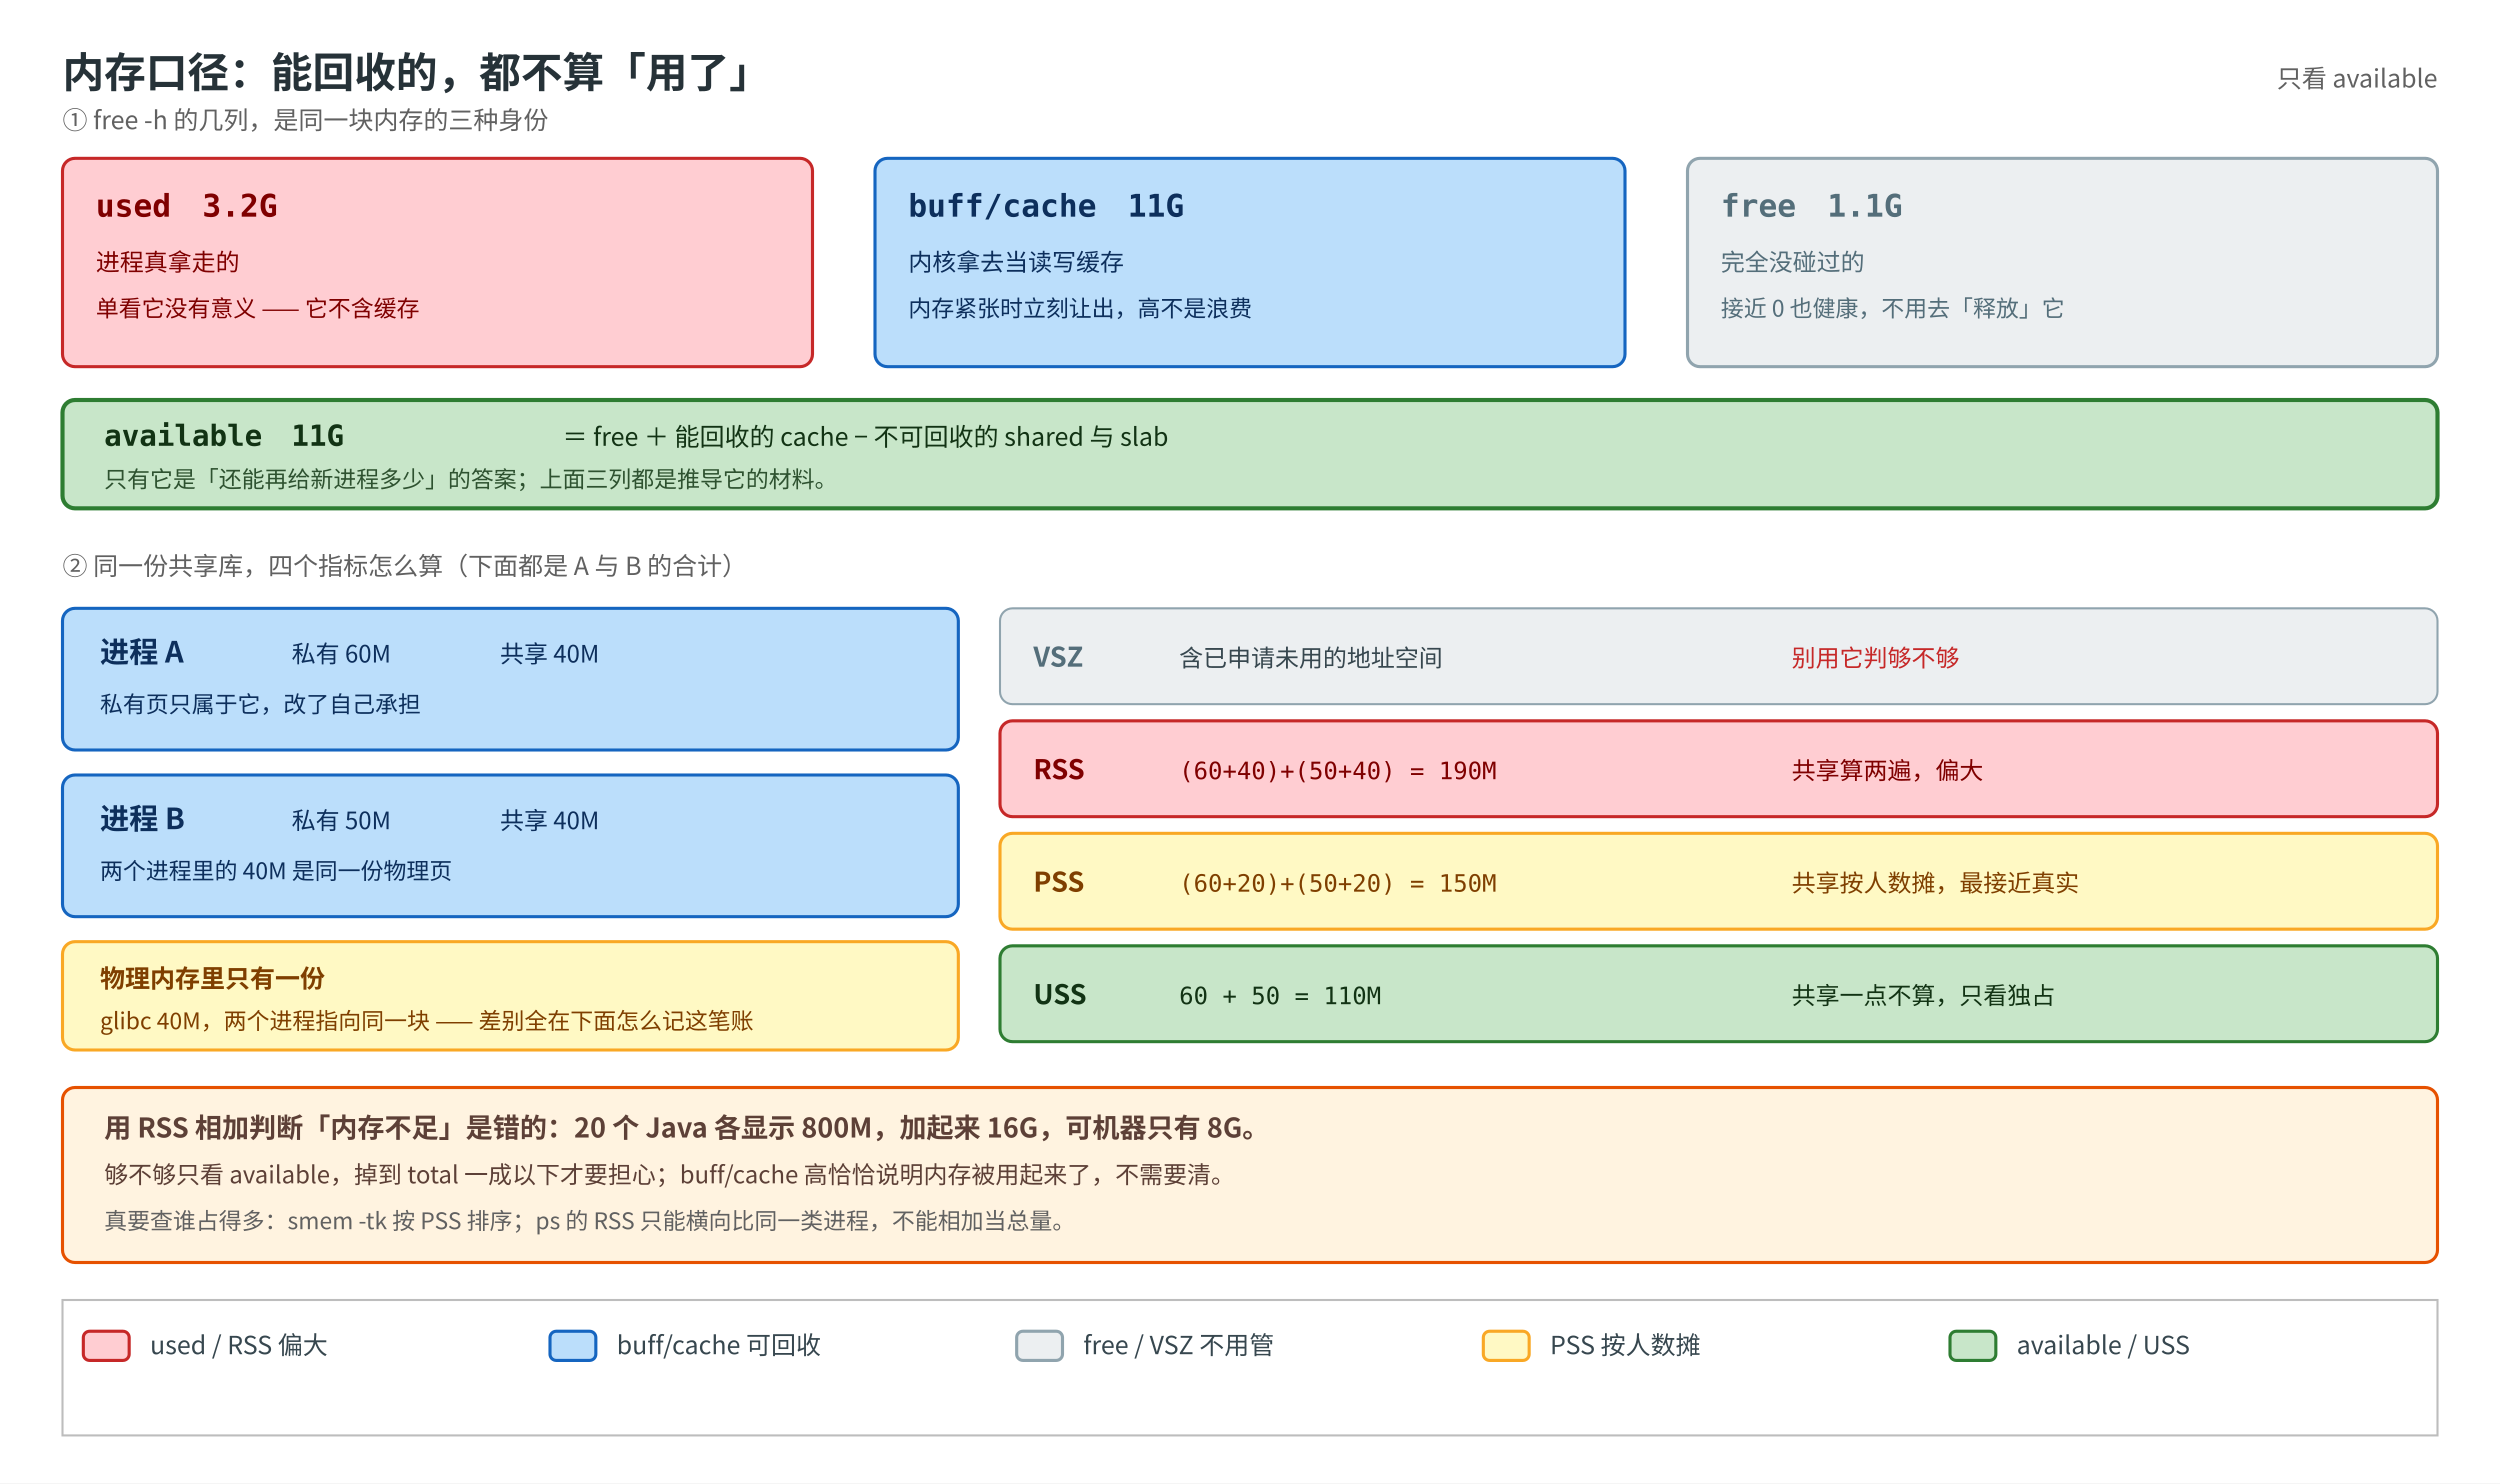
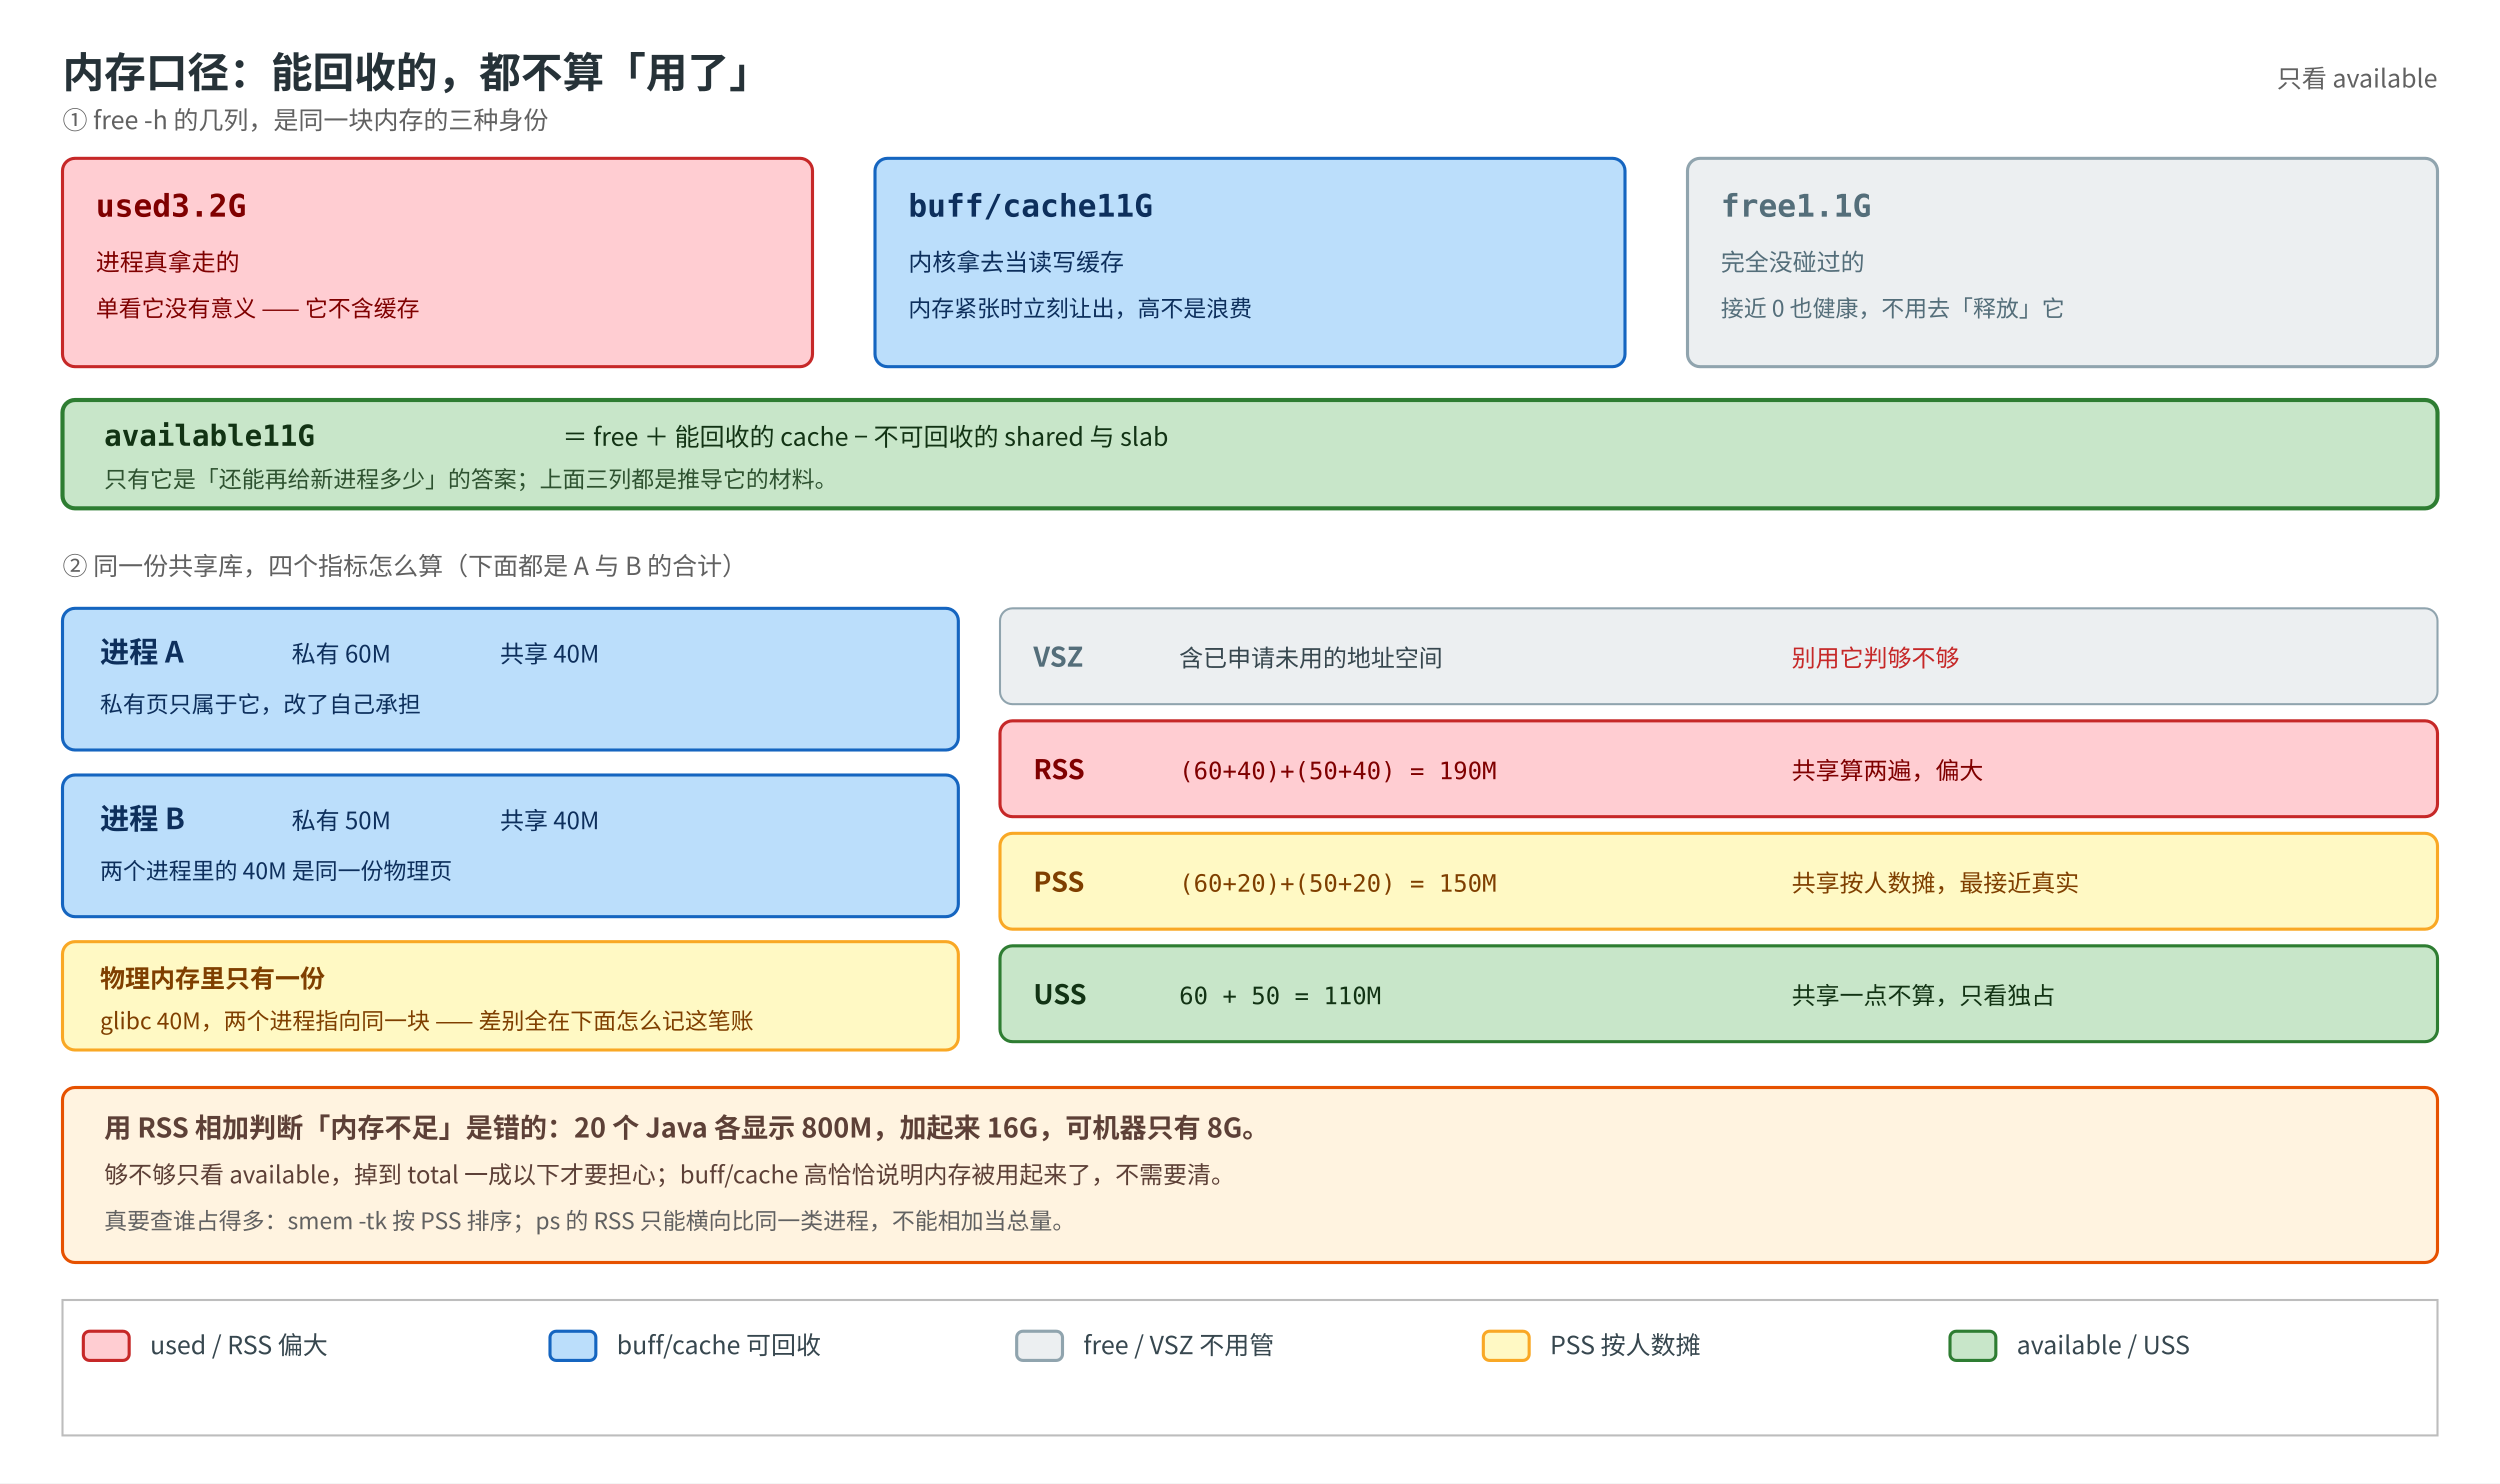
<svg xmlns="http://www.w3.org/2000/svg" viewBox="0 0 1200 712" font-family="'Microsoft YaHei','PingFang SC','Noto Sans CJK SC',sans-serif">
  <rect x="0" y="0" width="1200" height="712" fill="#ffffff" />
  <text x="30" y="42" font-size="20" font-weight="bold" fill="#263238">内存口径：能回收的，都不算「用了」</text>
  <text x="1170" y="42" font-size="12" fill="#616161" text-anchor="end">只看 available</text>
  <text x="30" y="62" font-size="12" fill="#616161">① free -h 的几列，是同一块内存的三种身份</text>
  <rect x="30" y="76" width="360" height="100" rx="6" fill="#ffcdd2" stroke="#c62828" stroke-width="1.5" />
-   <text x="46" y="104" font-size="15" font-weight="bold" fill="#7f0000" font-family="ui-monospace,Menlo,Consolas,monospace">used　3.2G</text>
+   <text x="46" y="104" font-size="15" font-weight="bold" fill="#7f0000" font-family="ui-monospace,Menlo,Consolas,monospace">used<tspan font-family="Microsoft YaHei,PingFang SC,Noto Sans CJK SC,sans-serif">　</tspan>3.2G</text>
  <text x="46" y="130" font-size="11.5" fill="#7f0000">进程真拿走的</text>
  <text x="46" y="152" font-size="11" fill="#7f0000">单看它没有意义 —— 它不含缓存</text>
  <rect x="420" y="76" width="360" height="100" rx="6" fill="#bbdefb" stroke="#1565c0" stroke-width="1.5" />
-   <text x="436" y="104" font-size="15" font-weight="bold" fill="#0d2f5c" font-family="ui-monospace,Menlo,Consolas,monospace">buff/cache　11G</text>
+   <text x="436" y="104" font-size="15" font-weight="bold" fill="#0d2f5c" font-family="ui-monospace,Menlo,Consolas,monospace">buff/cache<tspan font-family="Microsoft YaHei,PingFang SC,Noto Sans CJK SC,sans-serif">　</tspan>11G</text>
  <text x="436" y="130" font-size="11.5" fill="#0d2f5c">内核拿去当读写缓存</text>
  <text x="436" y="152" font-size="11" fill="#0d2f5c">内存紧张时立刻让出，高不是浪费</text>
  <rect x="810" y="76" width="360" height="100" rx="6" fill="#eceff1" stroke="#90a4ae" stroke-width="1.5" />
-   <text x="826" y="104" font-size="15" font-weight="bold" fill="#546e7a" font-family="ui-monospace,Menlo,Consolas,monospace">free　1.1G</text>
+   <text x="826" y="104" font-size="15" font-weight="bold" fill="#546e7a" font-family="ui-monospace,Menlo,Consolas,monospace">free<tspan font-family="Microsoft YaHei,PingFang SC,Noto Sans CJK SC,sans-serif">　</tspan>1.1G</text>
  <text x="826" y="130" font-size="11.5" fill="#546e7a">完全没碰过的</text>
  <text x="826" y="152" font-size="11" fill="#546e7a">接近 0 也健康，不用去「释放」它</text>
  <rect x="30" y="192" width="1140" height="52" rx="6" fill="#c8e6c9" stroke="#2e7d32" stroke-width="2" />
-   <text x="50" y="214" font-size="14" font-weight="bold" fill="#123314" font-family="ui-monospace,Menlo,Consolas,monospace">available　11G</text>
+   <text x="50" y="214" font-size="14" font-weight="bold" fill="#123314" font-family="ui-monospace,Menlo,Consolas,monospace">available<tspan font-family="Microsoft YaHei,PingFang SC,Noto Sans CJK SC,sans-serif">　</tspan>11G</text>
  <text x="270" y="214" font-size="12" fill="#123314">＝ free ＋ 能回收的 cache − 不可回收的 shared 与 slab</text>
  <text x="50" y="234" font-size="11" fill="#2e5230">只有它是「还能再给新进程多少」的答案；上面三列都是推导它的材料。</text>
  <text x="30" y="276" font-size="12" fill="#616161">② 同一份共享库，四个指标怎么算（下面都是 A 与 B 的合计）</text>
  <rect x="30" y="292" width="430" height="68" rx="6" fill="#bbdefb" stroke="#1565c0" stroke-width="1.5" />
  <text x="48" y="318" font-size="14" font-weight="bold" fill="#0d2f5c">进程 A</text>
  <text x="140" y="318" font-size="11.5" fill="#0d2f5c">私有 60M</text>
  <text x="240" y="318" font-size="11.5" fill="#0d2f5c">共享 40M</text>
  <text x="48" y="342" font-size="11" fill="#0d2f5c">私有页只属于它，改了自己承担</text>
  <rect x="30" y="372" width="430" height="68" rx="6" fill="#bbdefb" stroke="#1565c0" stroke-width="1.5" />
  <text x="48" y="398" font-size="14" font-weight="bold" fill="#0d2f5c">进程 B</text>
  <text x="140" y="398" font-size="11.5" fill="#0d2f5c">私有 50M</text>
  <text x="240" y="398" font-size="11.5" fill="#0d2f5c">共享 40M</text>
  <text x="48" y="422" font-size="11" fill="#0d2f5c">两个进程里的 40M 是同一份物理页</text>
  <rect x="30" y="452" width="430" height="52" rx="6" fill="#fff9c4" stroke="#f9a825" stroke-width="1.5" />
  <text x="48" y="474" font-size="12" font-weight="bold" fill="#7f3f00">物理内存里只有一份</text>
  <text x="48" y="494" font-size="11" fill="#7f3f00">glibc 40M，两个进程指向同一块 —— 差别全在下面怎么记这笔账</text>
  <rect x="480" y="292" width="690" height="46" rx="6" fill="#eceff1" stroke="#90a4ae" stroke-width="1" />
  <text x="496" y="320" font-size="13" font-weight="bold" fill="#546e7a">VSZ</text>
  <text x="566" y="320" font-size="11.5" fill="#37474f">含已申请未用的地址空间</text>
  <text x="860" y="320" font-size="11.5" fill="#c62828">别用它判够不够</text>
  <rect x="480" y="346" width="690" height="46" rx="6" fill="#ffcdd2" stroke="#c62828" stroke-width="1.5" />
  <text x="496" y="374" font-size="13" font-weight="bold" fill="#7f0000">RSS</text>
  <text x="566" y="374" font-size="11.5" fill="#7f0000" font-family="ui-monospace,Menlo,Consolas,monospace">(60+40)+(50+40) = 190M</text>
  <text x="860" y="374" font-size="11.5" fill="#7f0000">共享算两遍，偏大</text>
  <rect x="480" y="400" width="690" height="46" rx="6" fill="#fff9c4" stroke="#f9a825" stroke-width="1.5" />
  <text x="496" y="428" font-size="13" font-weight="bold" fill="#7f3f00">PSS</text>
  <text x="566" y="428" font-size="11.5" fill="#7f3f00" font-family="ui-monospace,Menlo,Consolas,monospace">(60+20)+(50+20) = 150M</text>
  <text x="860" y="428" font-size="11.5" fill="#7f3f00">共享按人数摊，最接近真实</text>
  <rect x="480" y="454" width="690" height="46" rx="6" fill="#c8e6c9" stroke="#2e7d32" stroke-width="1.5" />
  <text x="496" y="482" font-size="13" font-weight="bold" fill="#123314">USS</text>
  <text x="566" y="482" font-size="11.5" fill="#123314" font-family="ui-monospace,Menlo,Consolas,monospace">60 + 50 = 110M</text>
  <text x="860" y="482" font-size="11.5" fill="#123314">共享一点不算，只看独占</text>
  <rect x="30" y="522" width="1140" height="84" rx="6" fill="#fff3e0" stroke="#e65100" stroke-width="1.5" />
  <text x="50" y="546" font-size="13" font-weight="bold" fill="#5d4037">用 RSS 相加判断「内存不足」是错的：20 个 Java 各显示 800M，加起来 16G，可机器只有 8G。</text>
  <text x="50" y="568" font-size="11.5" fill="#5d4037">够不够只看 available，掉到 total 一成以下才要担心；buff/cache 高恰恰说明内存被用起来了，不需要清。</text>
  <text x="50" y="590" font-size="11" fill="#616161">真要查谁占得多：smem -tk 按 PSS 排序；ps 的 RSS 只能横向比同一类进程，不能相加当总量。</text>
  <rect x="30" y="624" width="1140" height="65" fill="#ffffff" stroke="#bdbdbd" stroke-width="1" />
  <rect x="40" y="639" width="22" height="14" rx="3" fill="#ffcdd2" stroke="#c62828" stroke-width="1.5" />
  <text x="72" y="650" font-size="12" fill="#37474f">used / RSS 偏大</text>
  <rect x="264" y="639" width="22" height="14" rx="3" fill="#bbdefb" stroke="#1565c0" stroke-width="1.5" />
  <text x="296" y="650" font-size="12" fill="#37474f">buff/cache 可回收</text>
  <rect x="488" y="639" width="22" height="14" rx="3" fill="#eceff1" stroke="#90a4ae" stroke-width="1.5" />
  <text x="520" y="650" font-size="12" fill="#37474f">free / VSZ 不用管</text>
  <rect x="712" y="639" width="22" height="14" rx="3" fill="#fff9c4" stroke="#f9a825" stroke-width="1.5" />
  <text x="744" y="650" font-size="12" fill="#37474f">PSS 按人数摊</text>
  <rect x="936" y="639" width="22" height="14" rx="3" fill="#c8e6c9" stroke="#2e7d32" stroke-width="1.5" />
  <text x="968" y="650" font-size="12" fill="#37474f">available / USS</text>
</svg>
